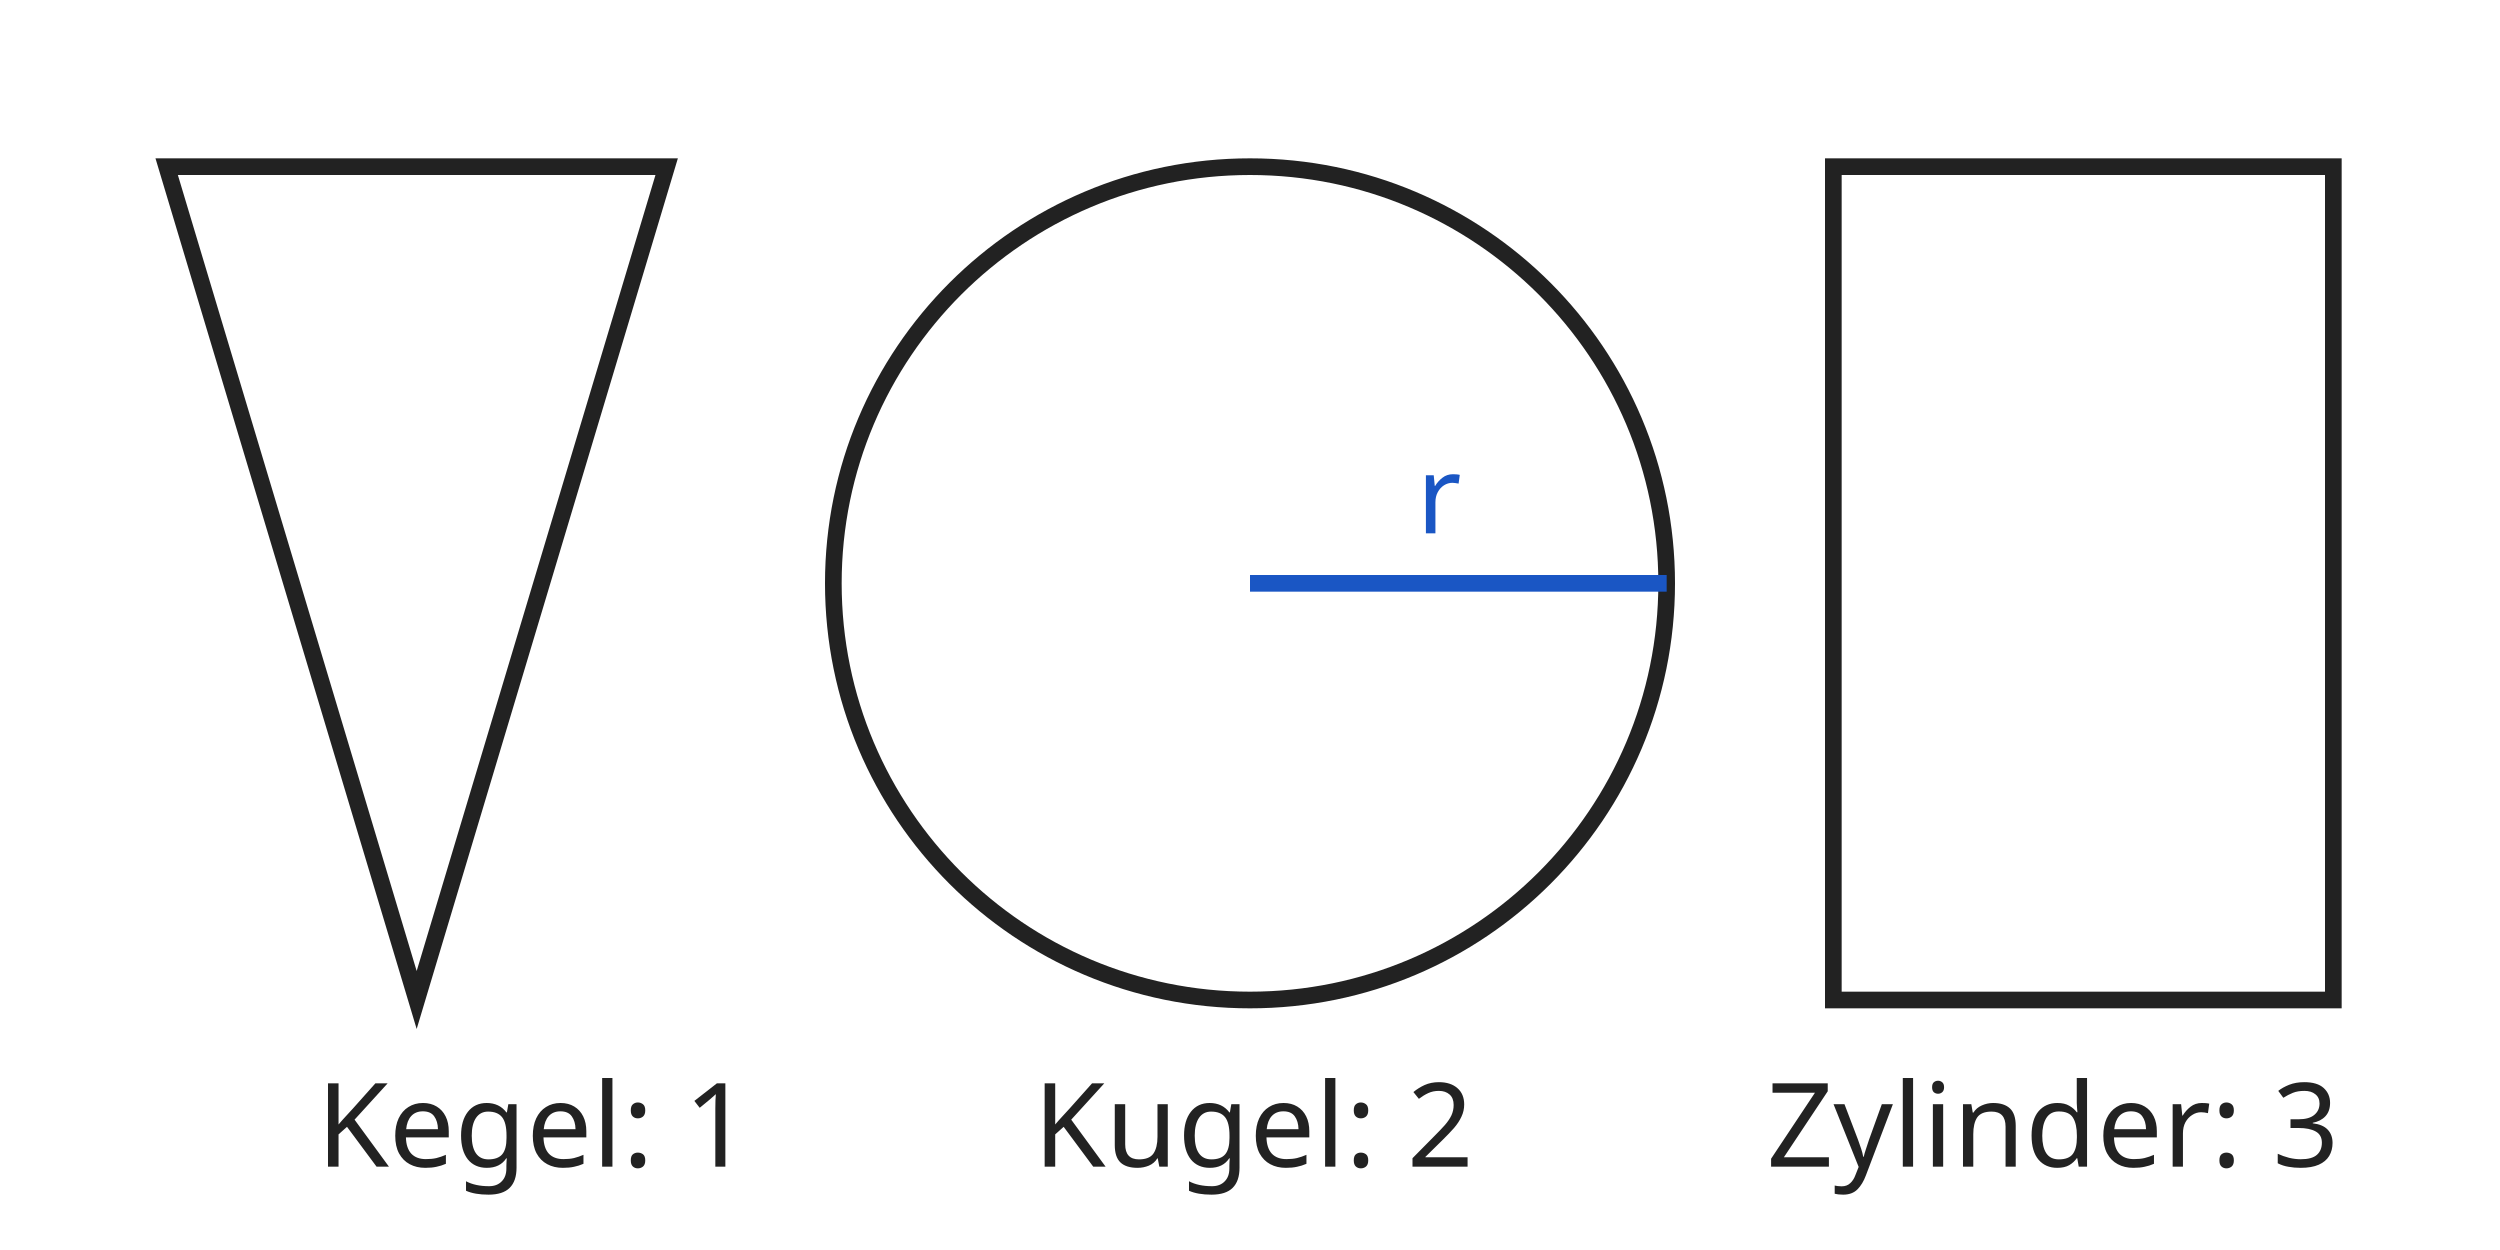
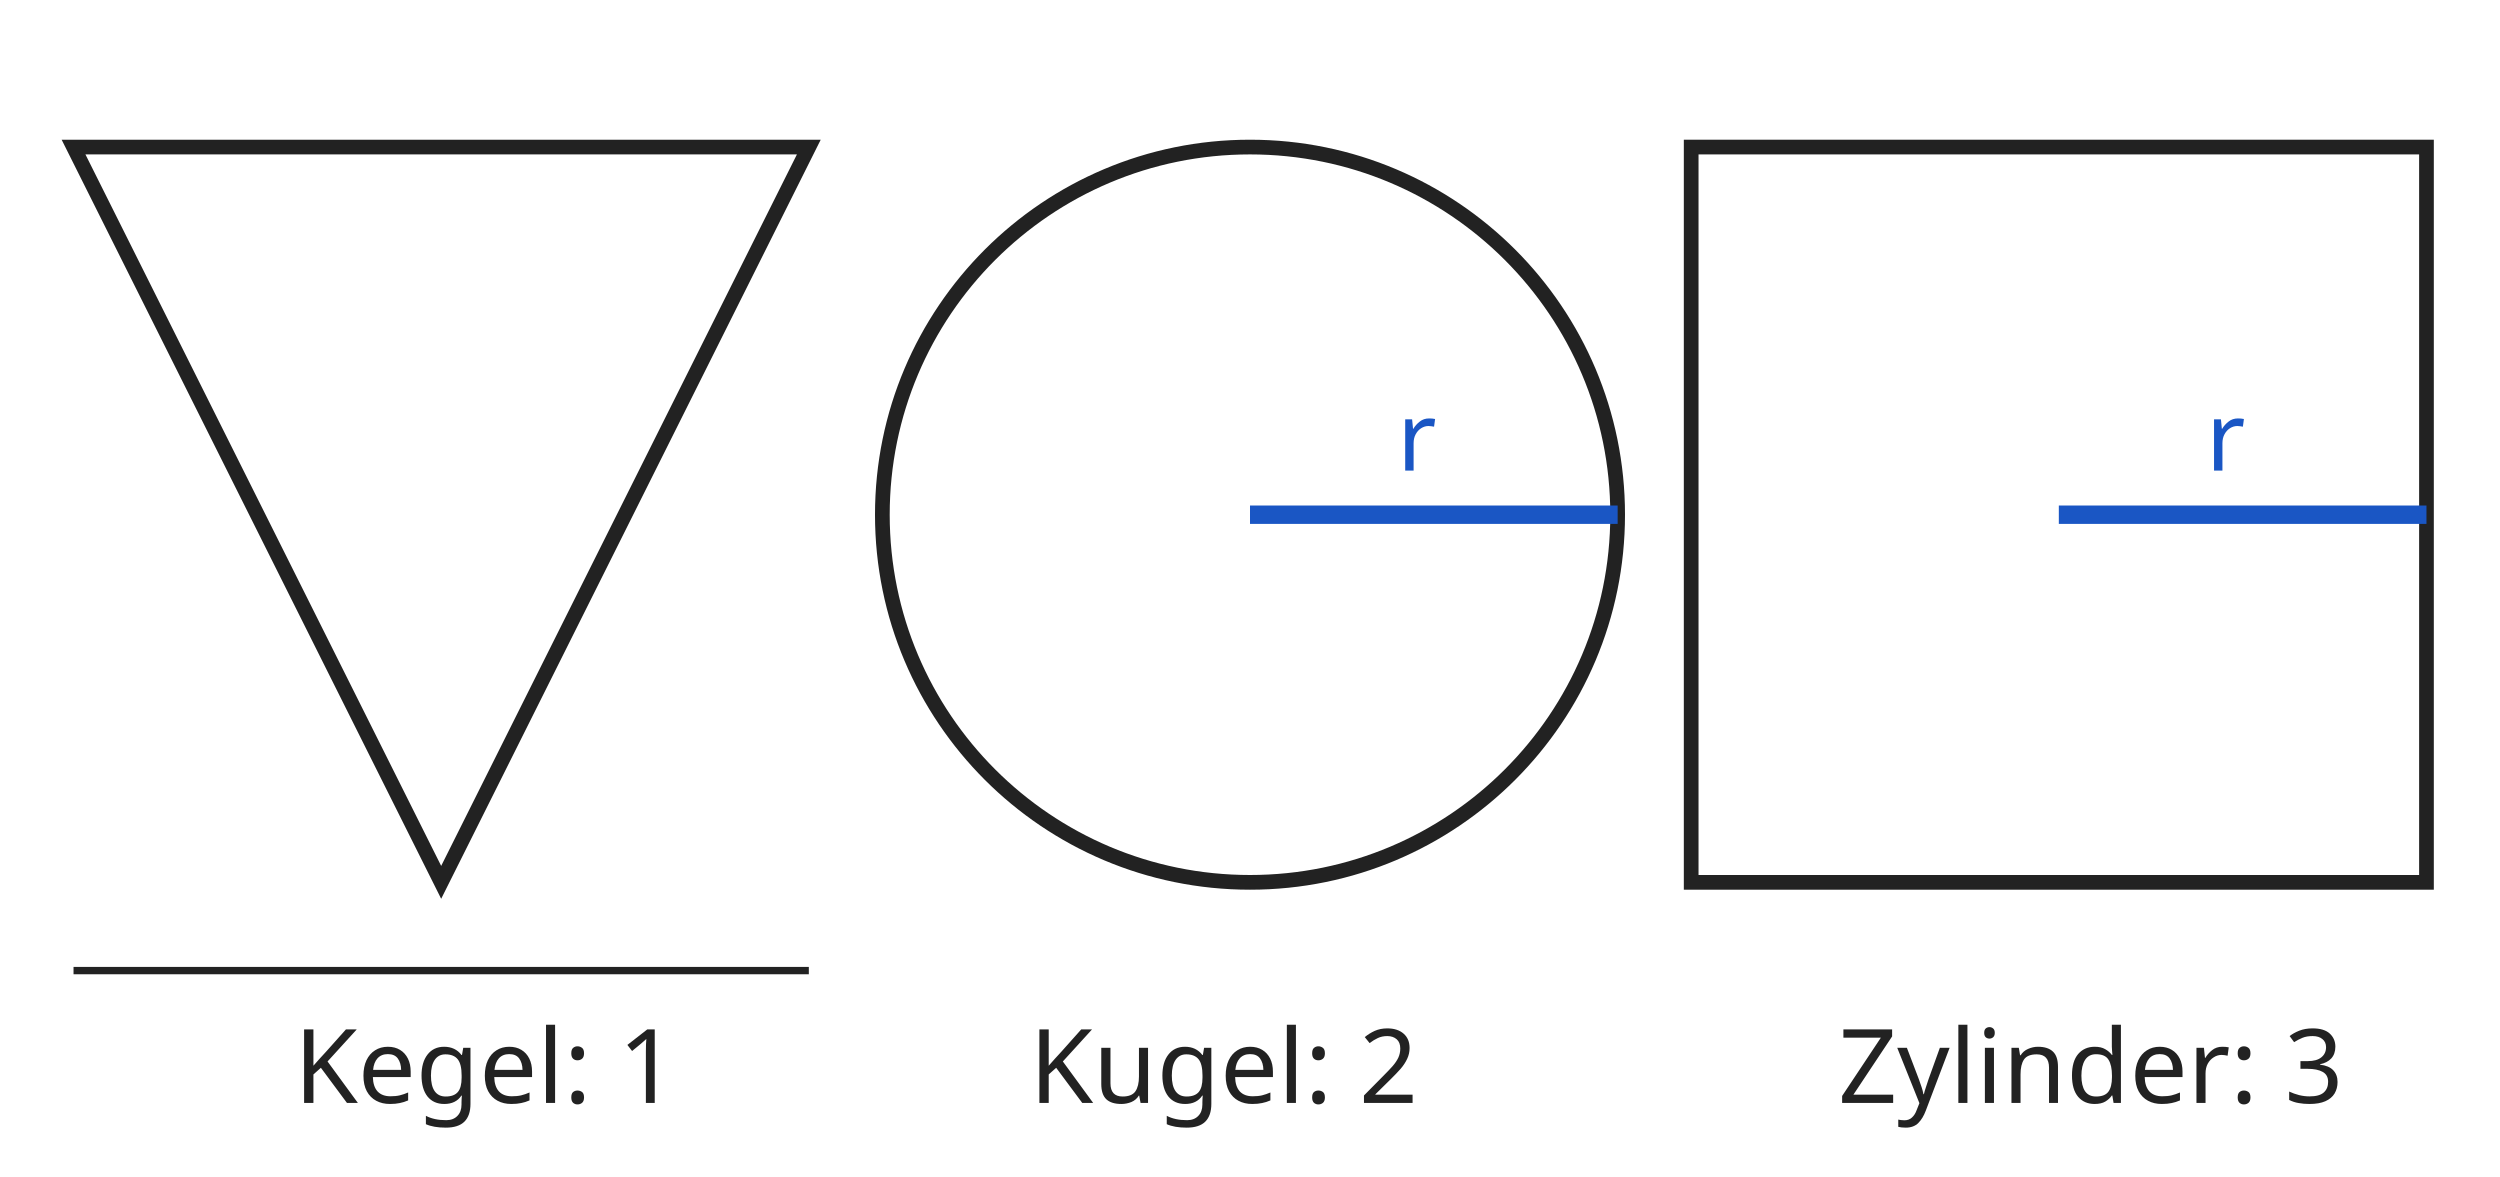
- <svg xmlns="http://www.w3.org/2000/svg" viewBox="0 0 300 150" role="img" aria-labelledby="t d">
+ <svg xmlns="http://www.w3.org/2000/svg" viewBox="0 0 340 160" role="img" aria-labelledby="t d">
  <g fill="none" stroke="#222" stroke-width="2">
-     <polygon points="20,20 80,20 50,120" />
-     <circle cx="150" cy="70" r="50" />
-     <rect x="220" y="20" width="60" height="100" />
+     <polygon points="10,20 110,20 60,120" />
+     <circle cx="170" cy="70" r="50" />
+     <rect x="230" y="20" width="100" height="100" />
  </g>
-   <text x="38" y="140" font-size="14" fill="#222" font-family="sans-serif">Kegel: 1</text>
-   <text x="124" y="140" font-size="14" fill="#222" font-family="sans-serif">Kugel: 2</text>
-   <text x="212" y="140" font-size="14" fill="#222" font-family="sans-serif">Zylinder: 3</text>
-   <line x1="150" y1="70" x2="200" y2="70" stroke="#1a56c4" stroke-width="2" />
-   <text x="170" y="64" font-size="13" fill="#1a56c4" font-family="sans-serif">r</text>
+   <line x1="280" y1="70" x2="330" y2="70" stroke="#1a56c4" stroke-width="2.5" />
+   <text x="300" y="64" font-size="13" fill="#1a56c4" font-family="sans-serif">r</text>
+   <line x1="170" y1="70" x2="220" y2="70" stroke="#1a56c4" stroke-width="2.5" />
+   <text x="190" y="64" font-size="13" fill="#1a56c4" font-family="sans-serif">r</text>
+   <line x1="10" y1="132" x2="110" y2="132" stroke="#222" stroke-width="1" />
+   <text x="40" y="150" font-size="14" fill="#222" font-family="sans-serif">Kegel: 1</text>
+   <text x="140" y="150" font-size="14" fill="#222" font-family="sans-serif">Kugel: 2</text>
+   <text x="250" y="150" font-size="14" fill="#222" font-family="sans-serif">Zylinder: 3</text>
</svg>
